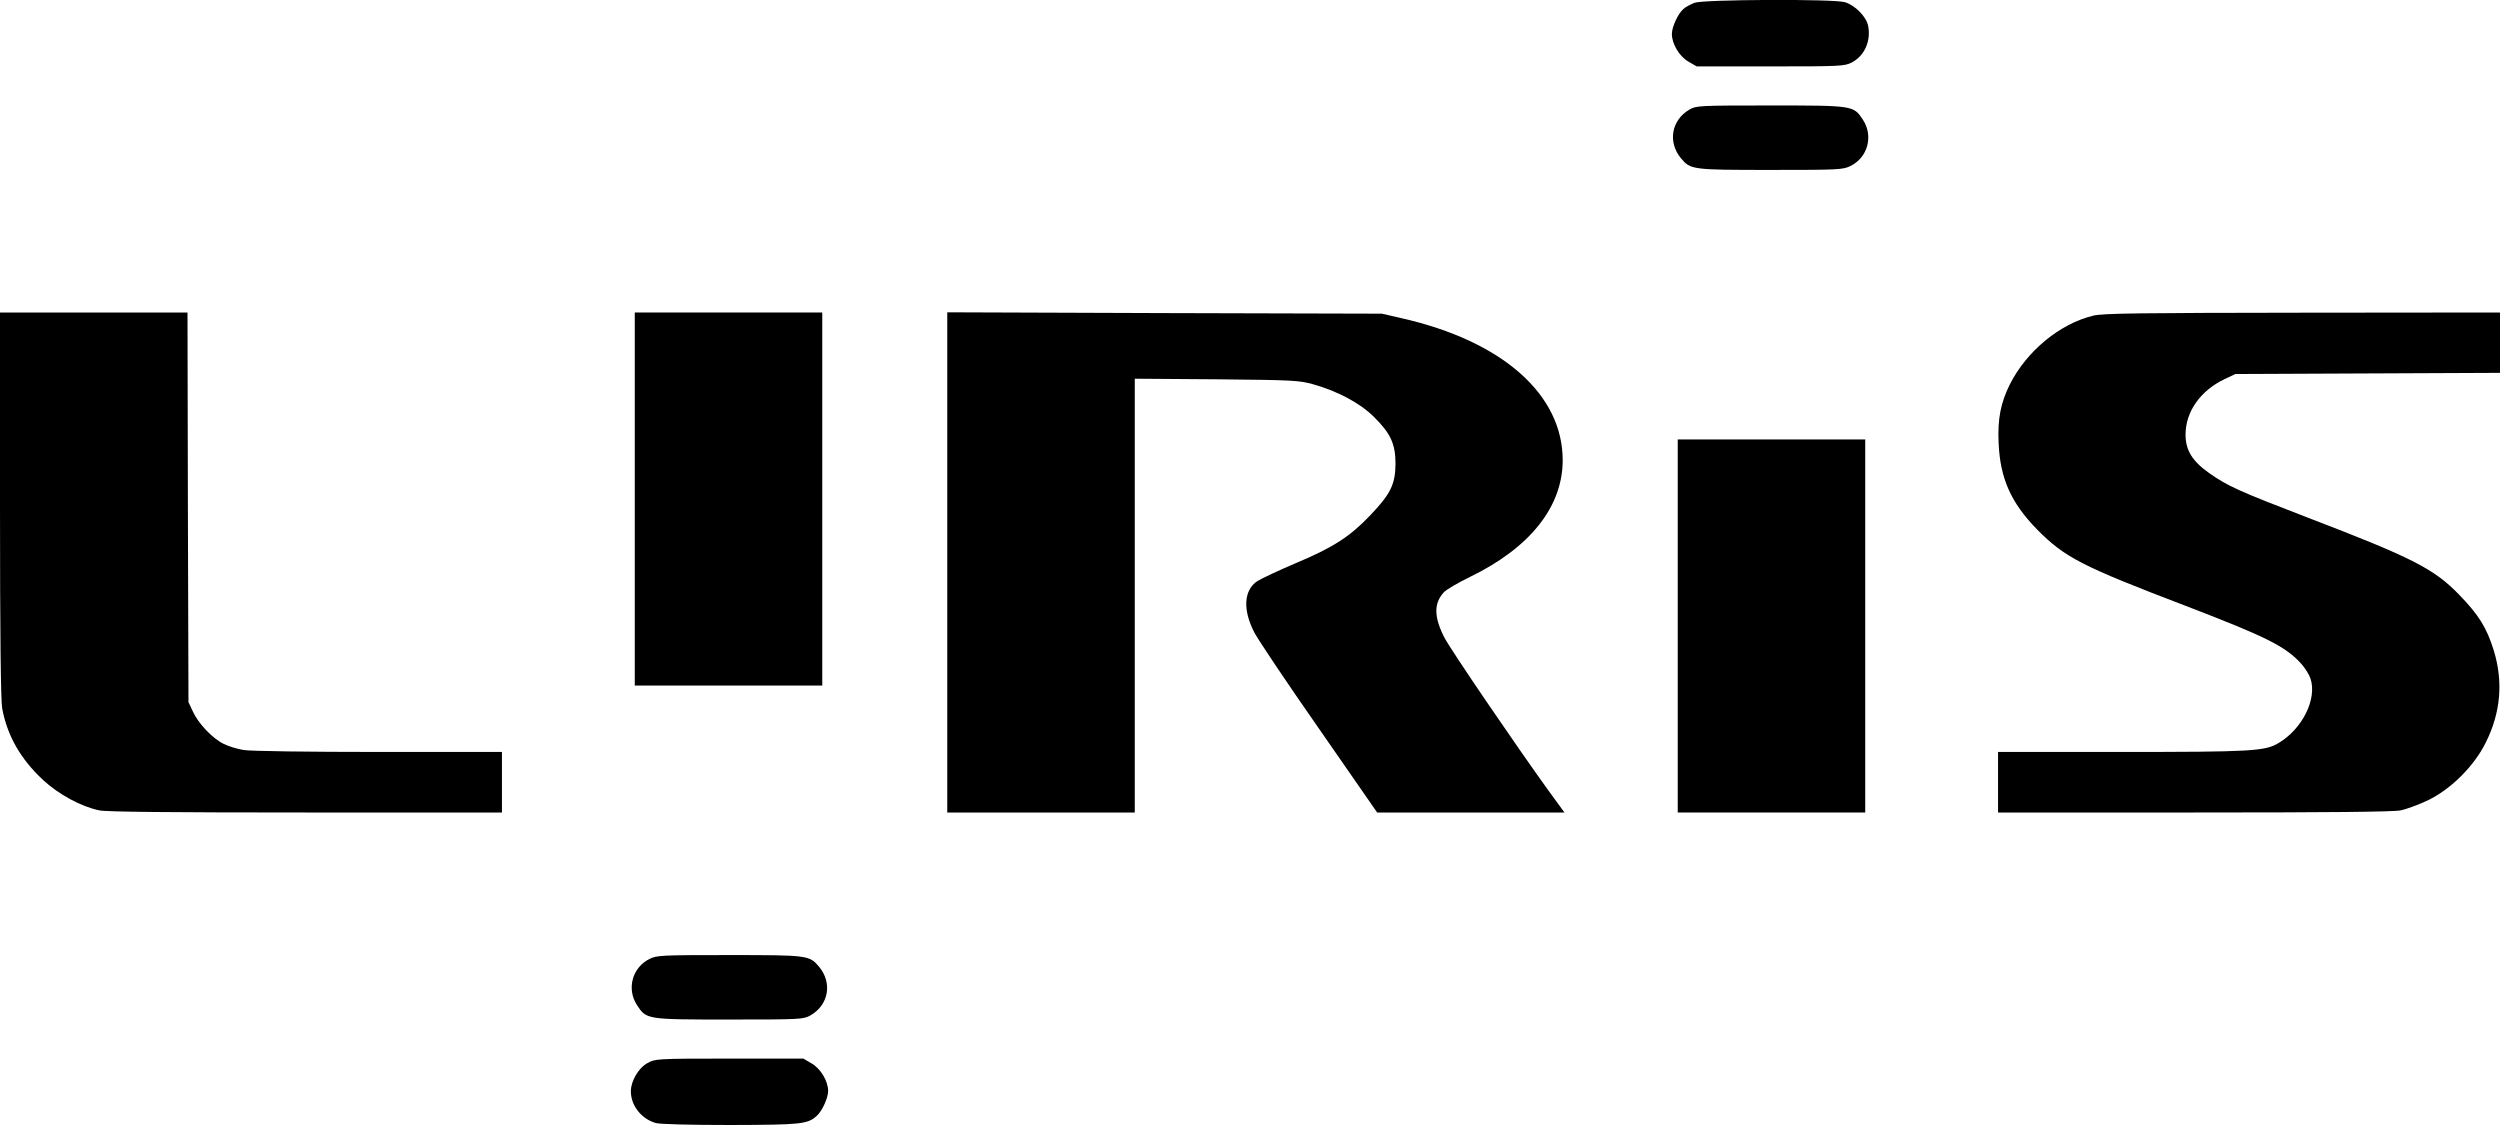
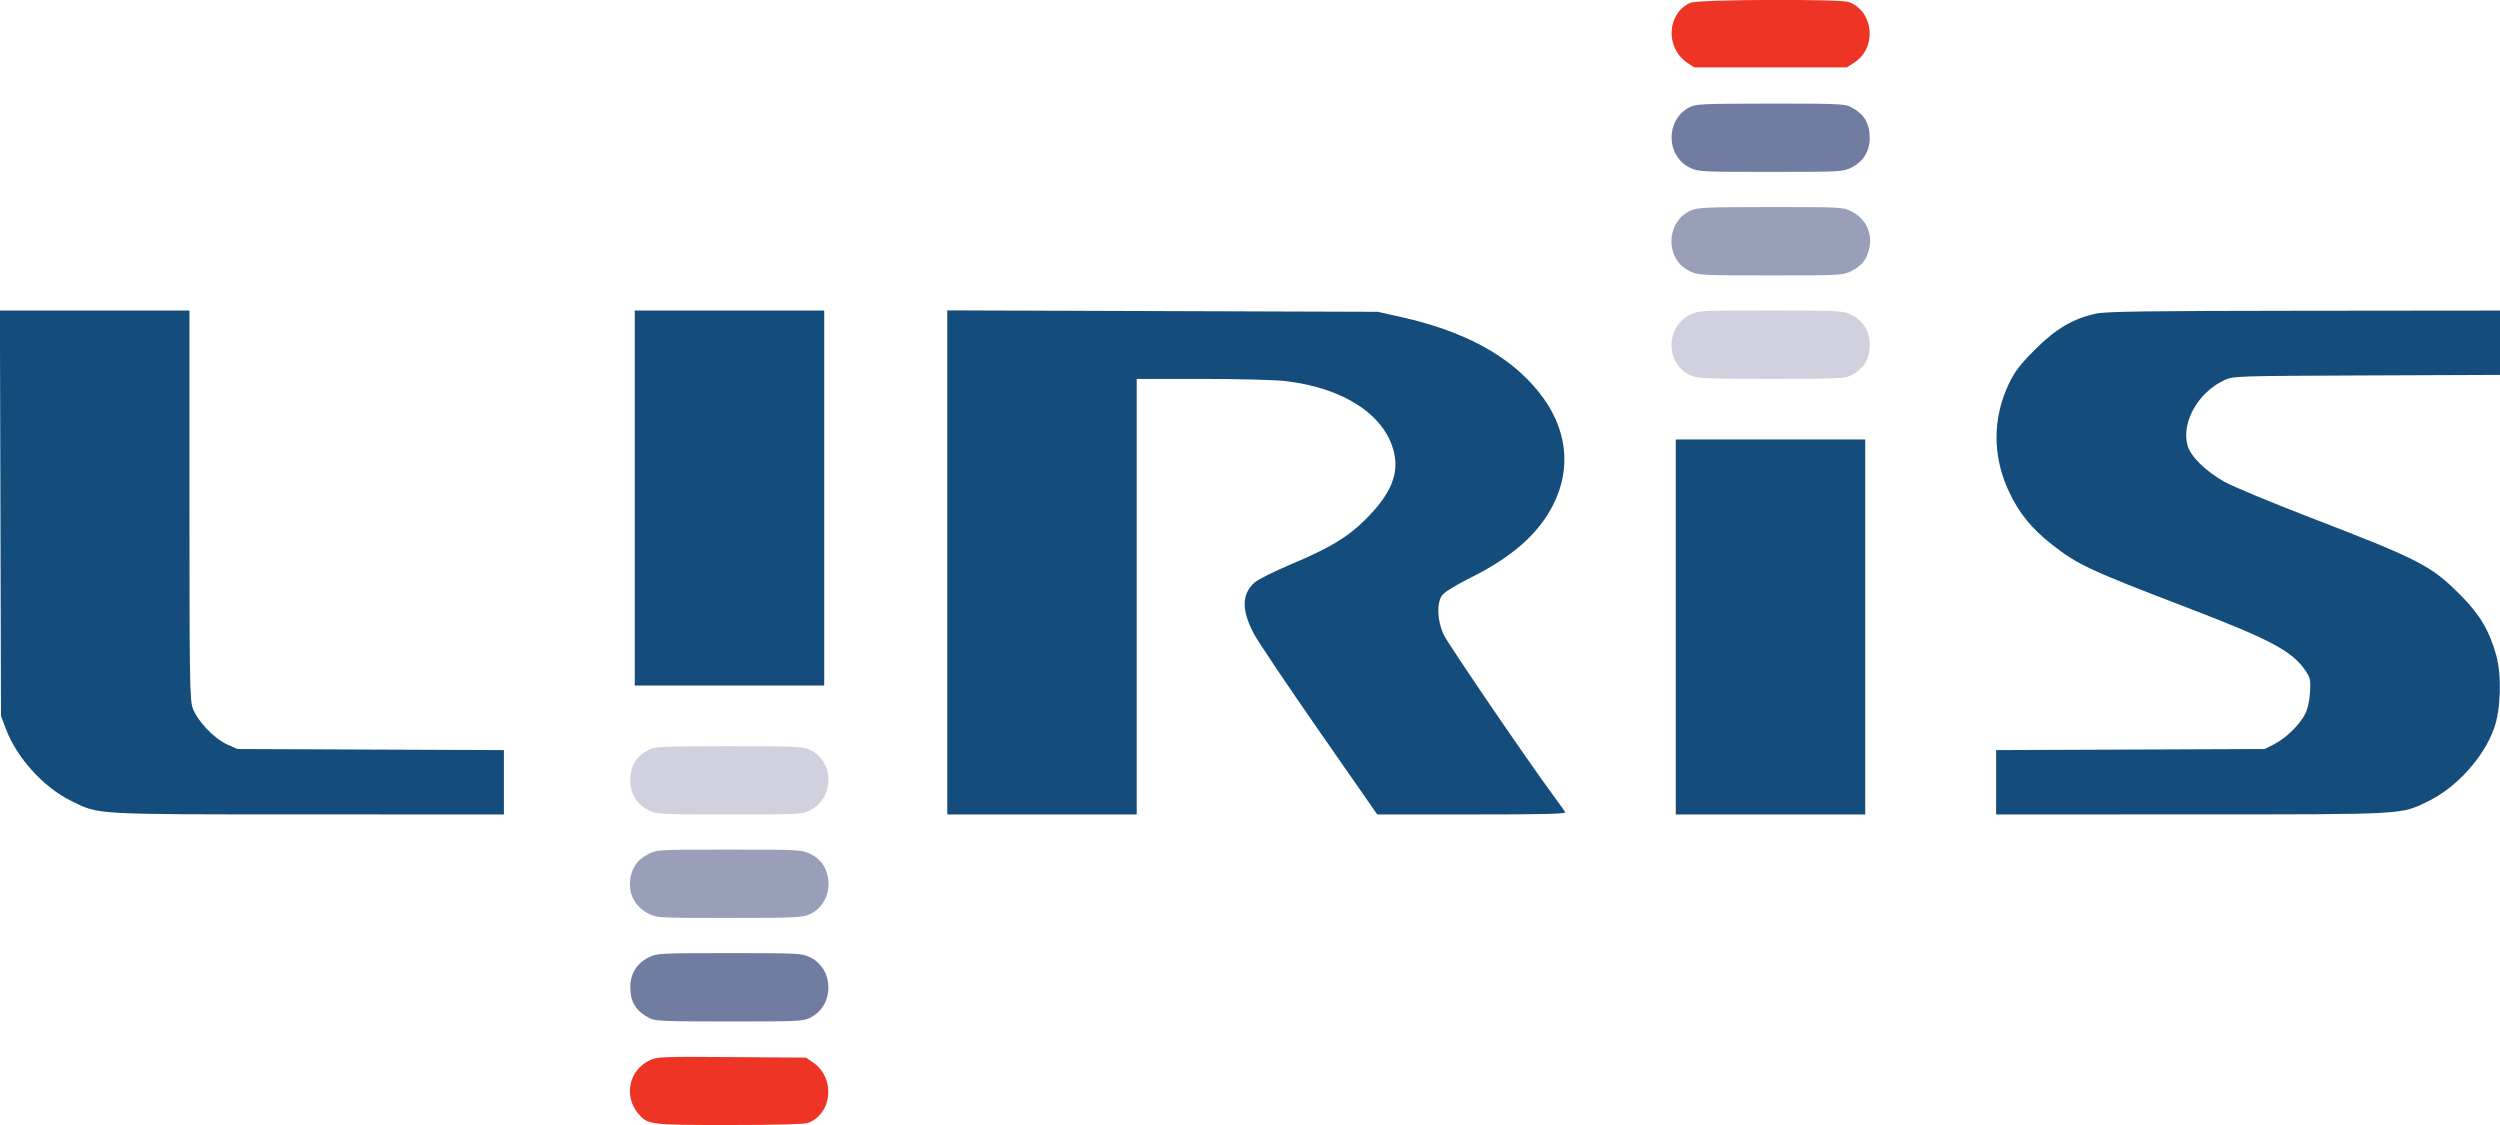
- <svg xmlns="http://www.w3.org/2000/svg" version="1.0" width="1280pt" height="576pt" viewBox="0 0 1280 576" preserveAspectRatio="xMidYMid meet">
-   <g transform="translate(0,576) scale(0.1,-0.1)" fill="#000000" stroke="none">
-     <path d="M8677 5746 c-21 -8 -48 -22 -59 -33 -27 -24 -58 -91 -58 -127 0 -51 38 -114 84 -141 l43 -25 377 0 c360 0 379 1 417 20 65 34 99 109 84 187 -9 48 -68 107 -120 122 -62 17 -719 14 -768 -3z" />
-     <path d="M8650 5199 c-93 -54 -112 -167 -43 -250 49 -58 57 -59 460 -59 345 0 369 1 407 20 89 43 119 154 64 237 -48 73 -48 73 -475 73 -363 0 -379 -1 -413 -21z" />
-     <path d="M0 3177 c0 -663 4 -1003 11 -1043 26 -141 94 -260 210 -368 80 -74 195 -136 287 -155 36 -8 372 -11 1057 -11 l1005 0 0 155 0 155 -632 0 c-352 0 -659 4 -691 10 -32 5 -78 19 -103 32 -57 28 -129 104 -157 166 l-22 47 -3 998 -2 997 -480 0 -480 0 0 -983z" />
-     <path d="M3250 3205 l0 -955 480 0 480 0 0 955 0 955 -480 0 -480 0 0 -955z" />
-     <path d="M4850 2880 l0 -1280 480 0 480 0 0 1111 0 1110 418 -3 c393 -4 422 -5 497 -26 124 -35 239 -96 310 -167 85 -84 110 -138 110 -240 -1 -105 -25 -154 -130 -264 -104 -109 -189 -164 -382 -245 -87 -37 -174 -78 -195 -91 -70 -46 -76 -147 -16 -263 19 -37 168 -259 332 -494 l297 -428 480 0 479 0 -78 107 c-169 234 -508 731 -538 791 -53 105 -53 174 -1 230 12 13 73 49 135 79 306 149 472 358 473 595 1 338 -308 612 -826 729 l-100 23 -1112 3 -1113 4 0 -1281z" />
-     <path d="M10718 4144 c-171 -41 -341 -181 -427 -351 -48 -96 -64 -179 -58 -303 8 -181 64 -305 197 -441 140 -142 228 -188 758 -390 417 -160 513 -208 594 -297 20 -22 41 -56 48 -77 34 -104 -42 -258 -165 -330 -69 -41 -136 -45 -802 -45 l-633 0 0 -155 0 -155 1005 0 c685 0 1021 3 1057 11 29 6 91 29 138 51 119 57 239 177 298 298 76 153 89 310 40 470 -37 118 -76 181 -180 288 -128 131 -238 187 -773 392 -351 135 -409 161 -503 227 -88 62 -122 118 -122 198 0 117 76 225 200 284 l55 26 678 3 677 3 0 154 0 155 -1012 -1 c-827 -1 -1023 -3 -1070 -15z" />
-     <path d="M8590 2555 l0 -955 480 0 480 0 0 955 0 955 -480 0 -480 0 0 -955z" />
-     <path d="M3325 850 c-88 -44 -118 -154 -63 -237 48 -73 48 -73 473 -73 363 0 379 1 414 21 94 53 114 167 44 250 -49 58 -57 59 -460 59 -348 0 -370 -1 -408 -20z" />
-     <path d="M3315 317 c-46 -25 -85 -92 -85 -144 0 -74 54 -142 128 -163 22 -6 174 -10 382 -10 361 1 395 4 442 47 27 24 58 91 58 127 0 51 -38 114 -84 141 l-43 25 -379 0 c-374 0 -380 -1 -419 -23z" />
-   </g>
+ <svg xmlns="http://www.w3.org/2000/svg" width="1280" height="576" viewBox="0 0 1280 576" version="1.1">
+   <path d="M 864.920 161.324 C 852.546 167.868, 852.835 186.388, 865.401 192.095 C 869.161 193.802, 872.588 193.958, 906.800 193.978 C 939.234 193.997, 944.517 193.789, 947.300 192.379 C 954.400 188.784, 957.286 184.134, 957.286 176.288 C 957.286 169.507, 953.879 164.088, 947.750 161.121 C 943.527 159.077, 942.030 159, 906.342 159 C 869.522 159, 869.290 159.013, 864.920 161.324 M 332.500 383.665 C 325.531 387.348, 322.714 391.966, 322.714 399.712 C 322.714 406.493, 326.121 411.912, 332.250 414.879 C 336.473 416.923, 337.970 417, 373.658 417 C 410.478 417, 410.710 416.987, 415.080 414.676 C 427.454 408.132, 427.165 389.612, 414.599 383.905 C 410.832 382.195, 407.458 382.045, 373 382.062 C 340.724 382.078, 335.082 382.301, 332.500 383.665" stroke="none" fill="#d1d0de" fill-rule="evenodd" />
+   <path d="M 865.401 107.905 C 858.329 111.117, 854.466 119.273, 856.190 127.354 C 857.339 132.743, 860.290 136.478, 865.323 138.914 C 869.452 140.913, 871.168 141, 906.604 141 C 942.974 141, 943.648 140.963, 947.980 138.750 C 953.181 136.092, 955.809 132.797, 957.018 127.416 C 958.834 119.334, 955.393 112.038, 947.980 108.250 C 943.645 106.035, 942.998 106, 906.538 106.022 C 872.581 106.042, 869.159 106.199, 865.401 107.905 M 332.020 437.250 C 326.819 439.908, 324.191 443.203, 322.982 448.584 C 321.166 456.666, 324.607 463.962, 332.020 467.750 C 336.355 469.965, 337.002 470, 373.462 469.978 C 407.419 469.958, 410.841 469.801, 414.599 468.095 C 421.725 464.858, 425.557 456.719, 423.777 448.600 C 422.584 443.157, 419.713 439.524, 414.677 437.086 C 410.548 435.087, 408.832 435, 373.396 435 C 337.026 435, 336.352 435.037, 332.020 437.250" stroke="none" fill="#999eb9" fill-rule="evenodd" />
+   <path d="M 864.830 55.027 C 852.640 61.466, 852.922 79.911, 865.302 85.904 C 869.458 87.916, 871.112 88, 906.500 88 C 942.027 88, 943.528 87.923, 947.750 85.879 C 953.879 82.912, 957.286 77.493, 957.286 70.712 C 957.286 62.866, 954.400 58.216, 947.300 54.621 C 944.512 53.209, 939.225 53.006, 906.300 53.044 C 870.877 53.086, 868.269 53.210, 864.830 55.027 M 332.168 490.146 C 326.093 493.153, 322.714 498.565, 322.714 505.288 C 322.714 513.134, 325.600 517.784, 332.700 521.379 C 335.482 522.788, 340.817 523, 373.490 523 C 408.963 523, 411.298 522.889, 414.956 521.023 C 427.349 514.700, 427.194 496.145, 414.698 490.096 C 410.542 488.084, 408.890 488, 373.434 488.001 C 337.687 488.002, 336.361 488.070, 332.168 490.146" stroke="none" fill="#717ca1" fill-rule="evenodd" />
+   <path d="M 865.500 1.412 C 853.501 6.745, 852.485 24.312, 863.730 32.017 L 867.353 34.500 906.500 34.500 L 945.646 34.500 949.667 31.839 C 961.098 24.275, 959.312 5.851, 946.685 1.067 C 942.254 -0.612, 869.356 -0.302, 865.500 1.412 M 332.240 543.092 C 321.980 548.215, 319.314 561.277, 326.730 570.091 C 331.627 575.911, 332.332 576, 373.403 576 C 397.444 576, 411.879 575.619, 413.685 574.936 C 426.292 570.173, 427.819 551.899, 416.272 543.983 L 412.650 541.500 374.575 541.232 C 337.468 540.971, 336.392 541.019, 332.240 543.092" stroke="none" fill="#ee3424" fill-rule="evenodd" />
+   <path d="" stroke="none" fill="#c98c94" fill-rule="evenodd" />
+   <path d="M 0.229 262.750 L 0.503 366.500 2.880 372.858 C 8.510 387.920, 22.120 403.006, 36.450 410.069 C 50.888 417.184, 46.998 416.963, 158.250 416.983 L 258 417 258 400.527 L 258 384.053 189.750 383.777 L 121.500 383.500 116.240 381.122 C 109.478 378.066, 100.825 368.868, 98.618 362.392 C 97.170 358.143, 97 347.204, 97 258.322 L 97 159 48.477 159 L -0.045 159 0.229 262.750 M 325 255 L 325 351 373.500 351 L 422 351 422 255 L 422 159 373.500 159 L 325 159 325 255 M 485 287.955 L 485 417 533.500 417 L 582 417 582 305.500 L 582 194 615.039 194 C 633.211 194, 652.393 194.481, 657.666 195.069 C 687.417 198.386, 708.729 212.071, 713.570 230.965 C 716.525 242.501, 712.225 252.918, 699.122 265.968 C 689.920 275.132, 680.827 280.589, 660.570 289.102 C 652.359 292.553, 644.174 296.665, 642.381 298.239 C 635.732 304.076, 635.581 312.276, 641.899 324.341 C 643.961 328.278, 659.035 350.738, 675.397 374.250 L 705.147 417 753.633 417 C 792.157 417, 801.963 416.743, 801.362 415.750 C 800.947 415.063, 798.168 411.191, 795.188 407.147 C 781.959 389.196, 741.818 330.328, 739.306 325.193 C 735.903 318.238, 735.439 309.061, 738.279 304.881 C 739.393 303.242, 745.035 299.765, 753.358 295.589 C 774.310 285.078, 787.570 273.371, 795.073 258.757 C 804.931 239.556, 802.363 218.814, 787.890 200.756 C 772.954 182.121, 749.899 169.583, 717.050 162.232 L 705.500 159.647 595.250 159.278 L 485 158.910 485 287.955 M 1073.056 160.610 C 1061.323 163.175, 1052.587 168.329, 1041.958 178.958 C 1034.457 186.459, 1031.637 190.104, 1028.775 196 C 1020.037 213.998, 1020.044 233.829, 1028.793 252.130 C 1033.969 262.958, 1040.093 270.486, 1050.283 278.549 C 1063.554 289.049, 1069.562 291.860, 1120 311.170 C 1162.642 327.496, 1173.725 333.420, 1180.481 343.500 C 1182.897 347.105, 1183.120 348.191, 1182.739 354.500 C 1182.470 358.954, 1181.546 363.002, 1180.199 365.630 C 1177.348 371.192, 1170.405 377.952, 1164.414 381 L 1159.500 383.500 1090.750 383.777 L 1022 384.053 1022 400.527 L 1022 417 1121.750 416.983 C 1233.002 416.963, 1229.112 417.184, 1243.550 410.069 C 1257.975 402.960, 1271.787 387.589, 1276.988 372.858 C 1280.437 363.091, 1280.930 345.947, 1278.063 335.497 C 1274.642 323.026, 1269.722 314.693, 1260.018 304.929 C 1244.719 289.534, 1239.195 286.674, 1182.694 264.896 C 1162.802 257.228, 1143.146 249.053, 1139.014 246.728 C 1129.120 241.161, 1121.524 233.658, 1119.981 227.930 C 1116.810 216.154, 1125.516 200.816, 1138.878 194.637 C 1143.436 192.529, 1144.441 192.496, 1211.750 192.223 L 1280 191.947 1280 175.473 L 1280 159 1179.750 159.100 C 1097.524 159.183, 1078.341 159.454, 1073.056 160.610 M 858 321 L 858 417 906.500 417 L 955 417 955 321 L 955 225 906.500 225 L 858 225 858 321" stroke="none" fill="#144c7c" fill-rule="evenodd" />
</svg>
